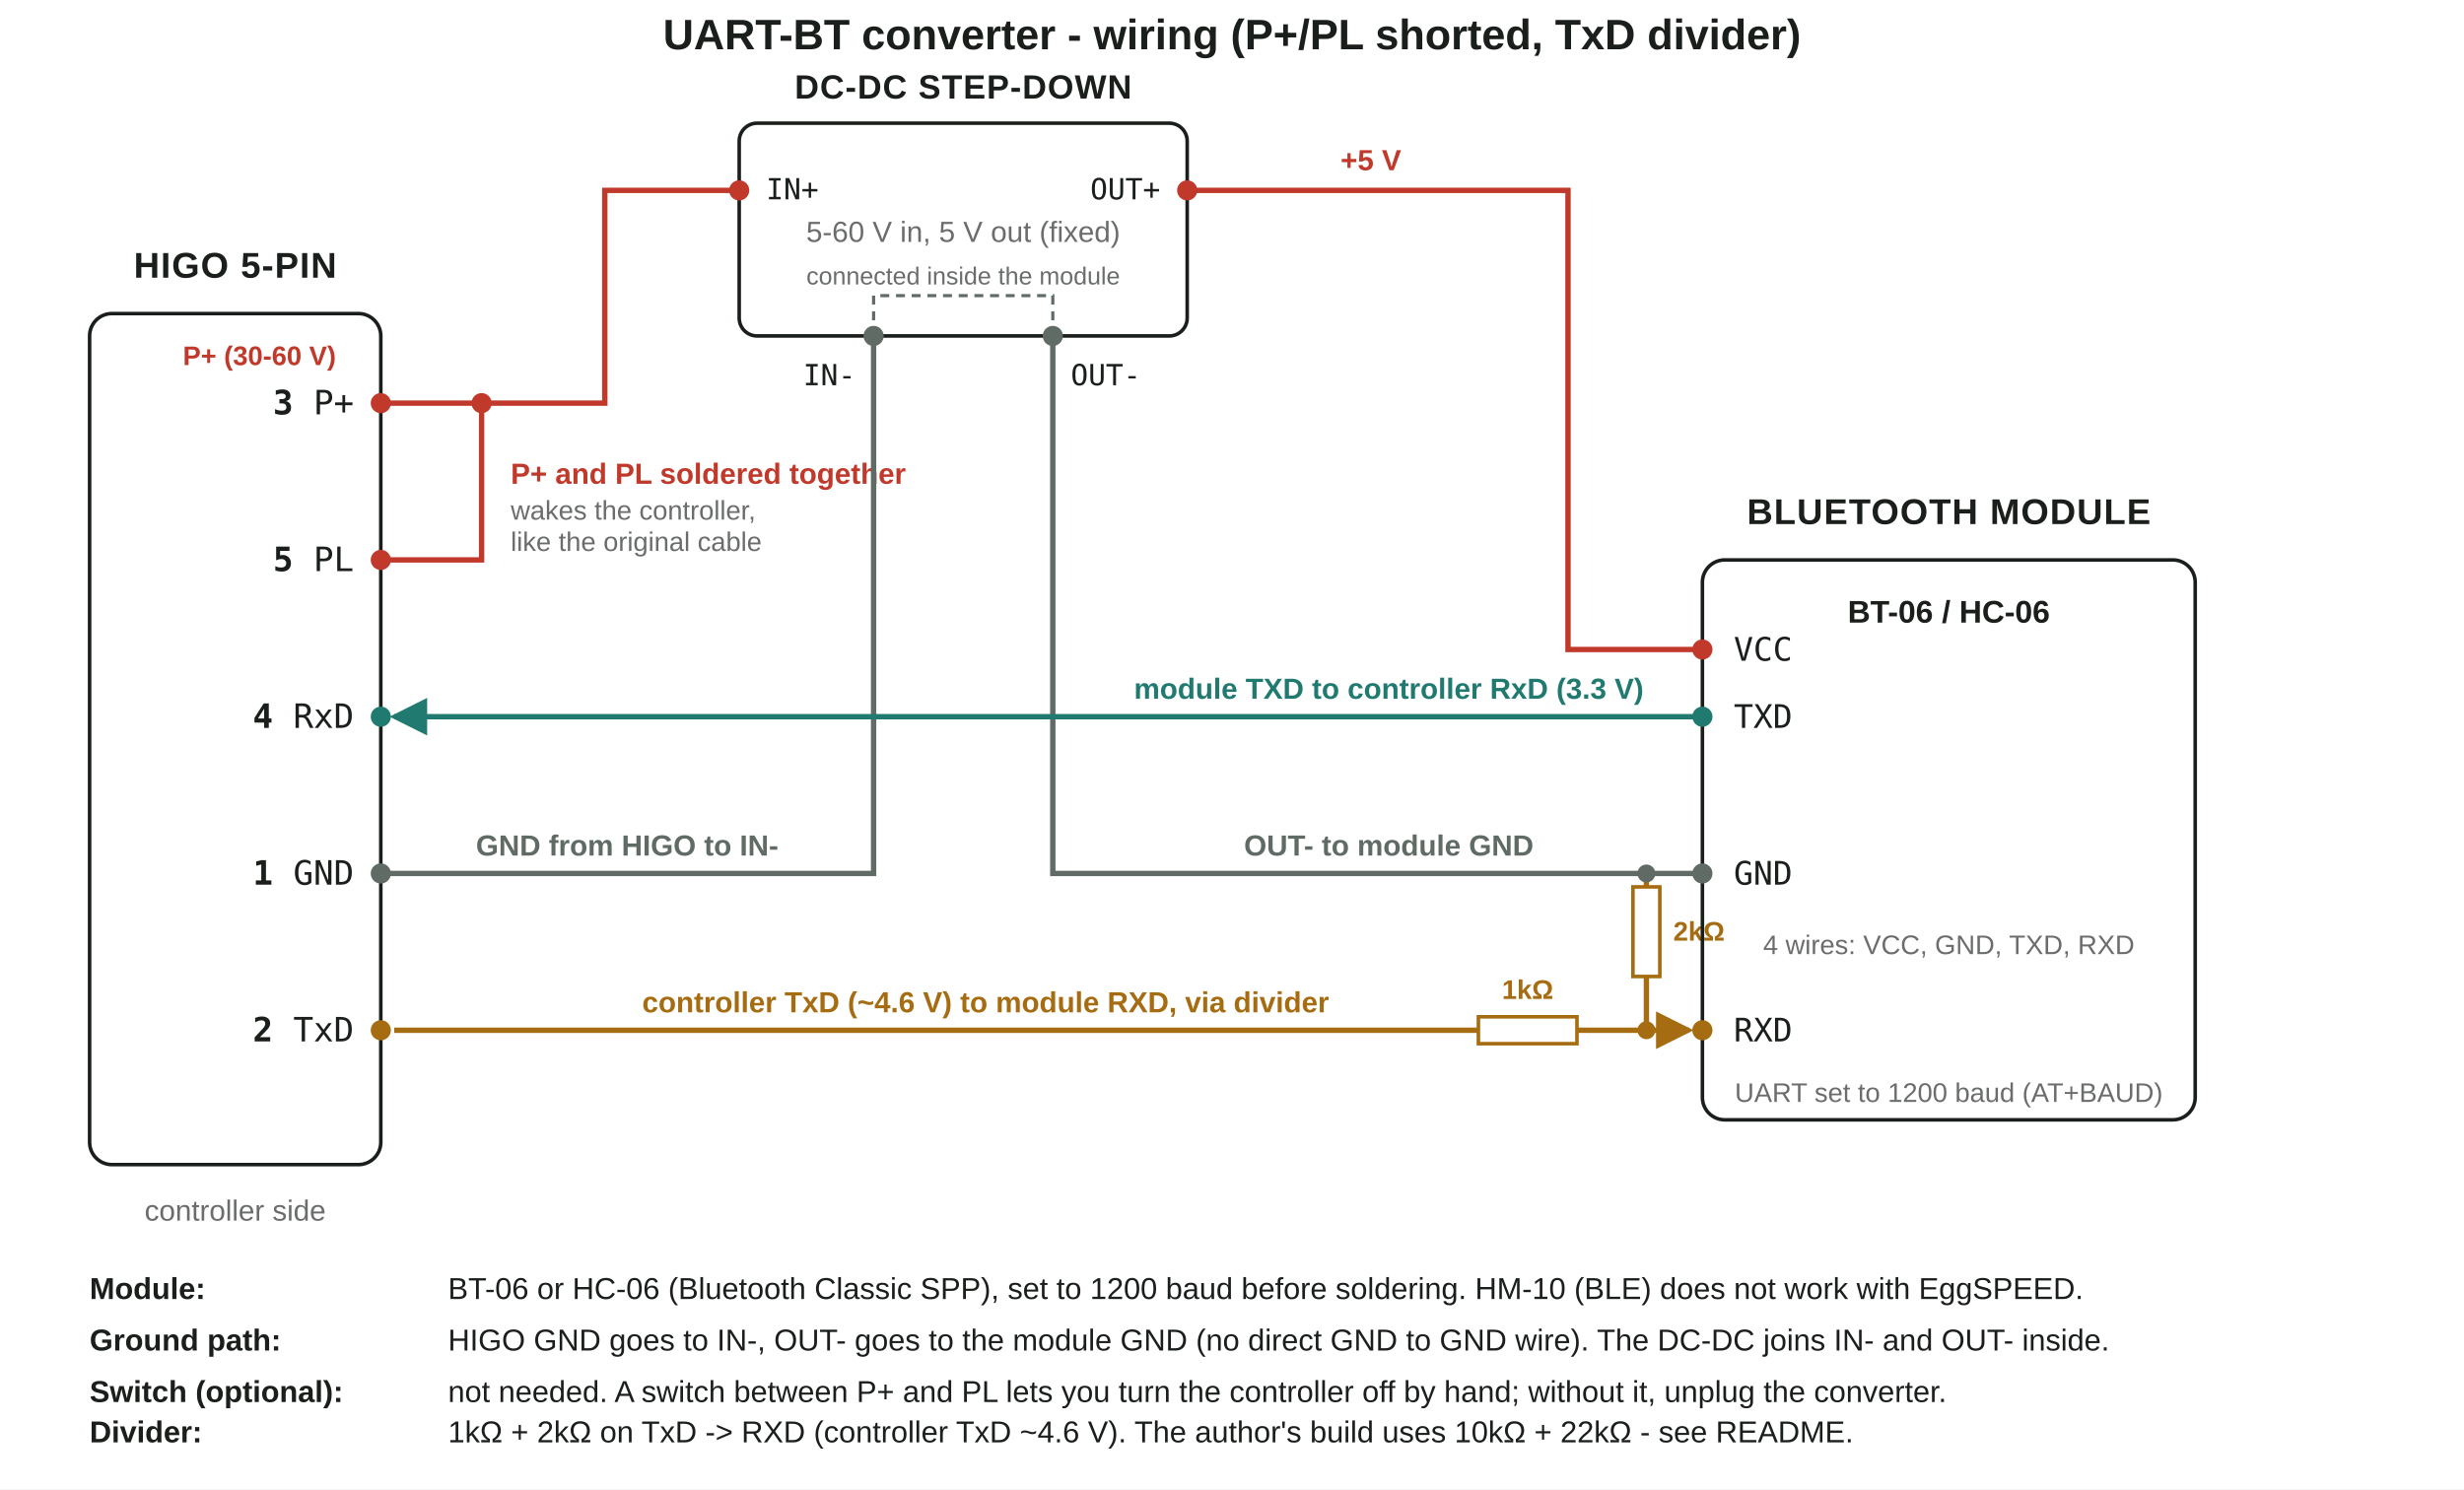
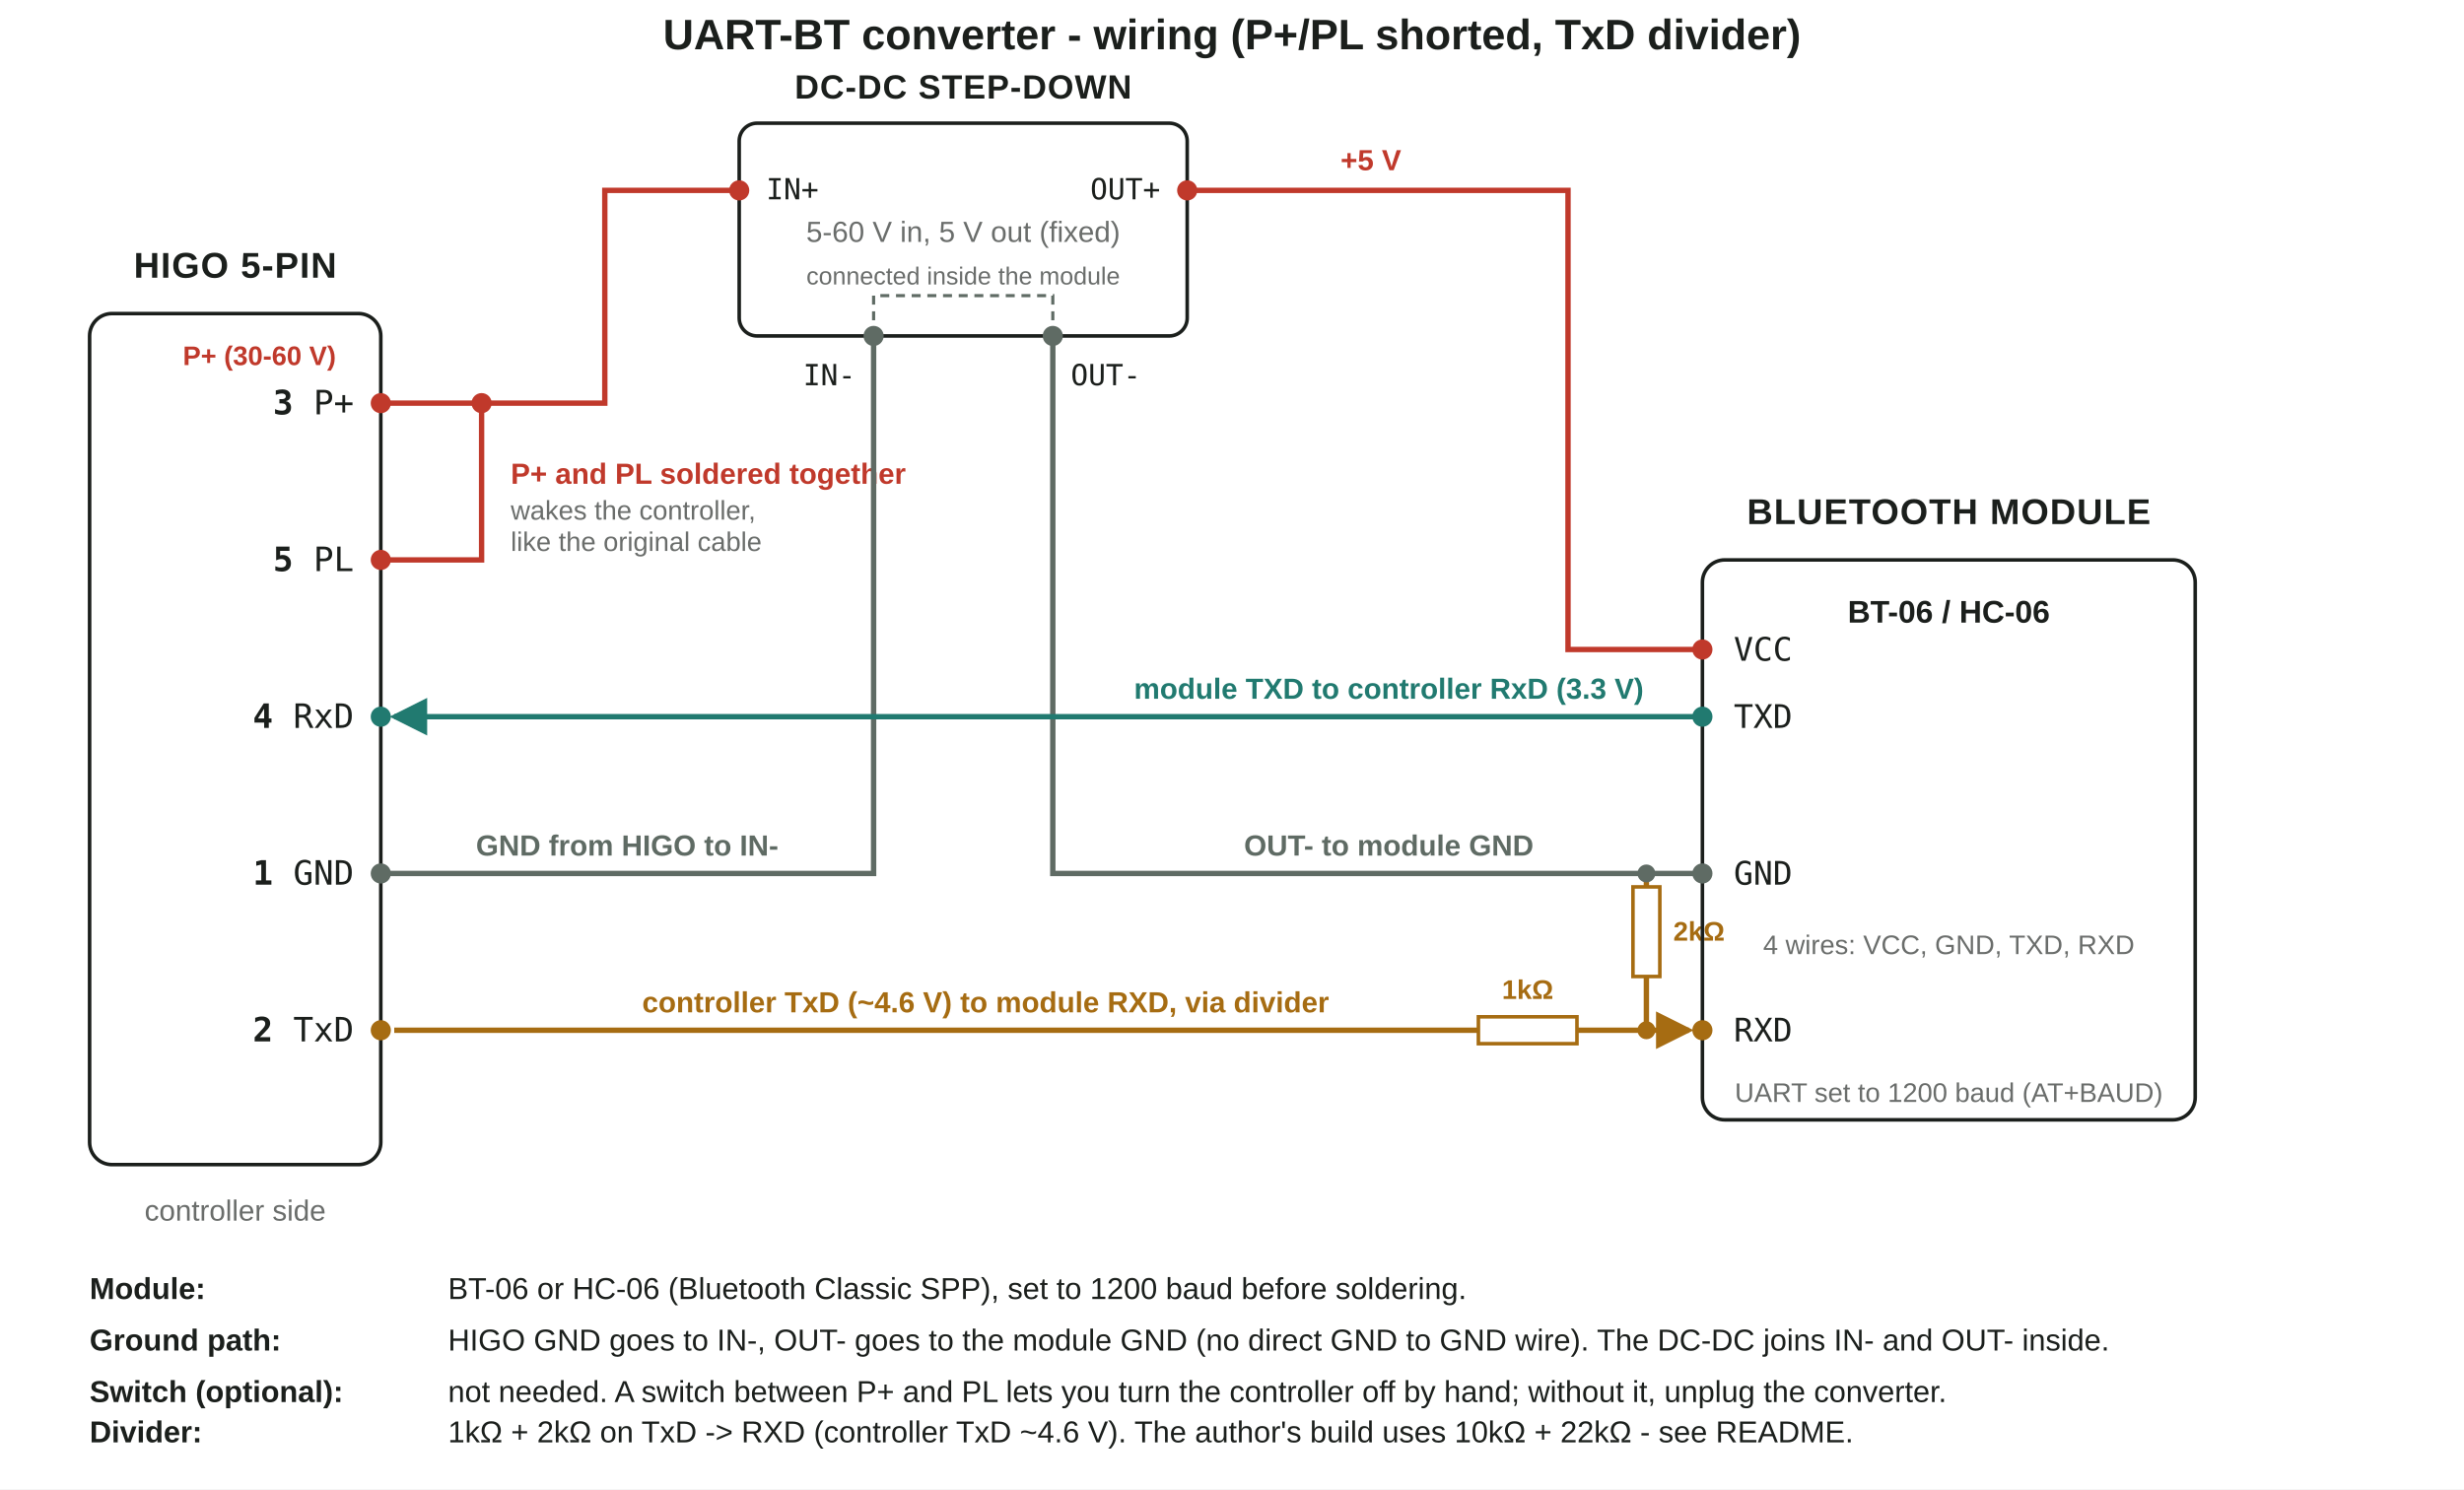
<svg xmlns="http://www.w3.org/2000/svg" viewBox="0 0 1100 665" role="img" aria-label="Wiring diagram. Left: numbered HIGO 5-pin connector of the Bafang controller (1 GND, 2 TxD, 3 P+, 4 RxD, 5 PL). P+ and PL are soldered together, which wakes the controller like in the original programming cable, and both go to the DC-DC step-down converter's IN+ pin. An optional switch between P+ and PL can be added to turn the controller off by hand. A recommended 1k ohm series resistor plus a 2k ohm pull-down to ground form a voltage divider on the controller TxD to module RXD line, because the controller's TxD runs on its own 5V logic rail (about 4.6 volts) and the divider brings that down to a safe level for the module's RXD input. The converter's 5V output powers the VCC pin of the Bluetooth module (BT-06 or HC-06). Controller GND goes to the converter IN- pin and the converter OUT- pin goes to the module GND, with no direct GND to GND wire, because IN- and OUT- are connected inside the non-isolated converter. The module TXD goes to the controller RxD directly, because that line is confirmed at 3.3V logic from the original programming cable.">
  <rect x="0" y="0" width="1100" height="665" fill="#ffffff" />
  <defs>
    <marker id="arrTx" viewBox="0 0 8 8" refX="7" refY="4" markerWidth="7" markerHeight="7" orient="auto">
      <path d="M0,0 L8,4 L0,8 z" fill="#a66c12" />
    </marker>
    <marker id="arrRx" viewBox="0 0 8 8" refX="7" refY="4" markerWidth="7" markerHeight="7" orient="auto">
      <path d="M0,0 L8,4 L0,8 z" fill="#217a70" />
    </marker>
  </defs>
  <g font-family="Segoe UI, Arial, Helvetica, sans-serif" fill="#1b1f1c">
    <text x="550" y="22" text-anchor="middle" font-size="19" font-weight="700">UART-BT converter - wiring (P+/PL shorted, TxD divider)</text>
    <rect x="40" y="140" width="130" height="380" rx="10" fill="none" stroke="#1b1f1c" stroke-width="1.6" />
    <text x="105" y="124" text-anchor="middle" font-size="16" font-weight="700" letter-spacing="0.03em">HIGO 5-PIN</text>
    <g font-size="15" font-family="ui-monospace, Consolas, monospace">
      <circle cx="170" cy="180" r="4.5" fill="#c0392b" />
      <text x="158" y="185" text-anchor="end">
        <tspan font-weight="700">3</tspan>  P+</text>
      <circle cx="170" cy="250" r="4.5" fill="#c0392b" />
      <text x="158" y="255" text-anchor="end">
        <tspan font-weight="700">5</tspan>  PL</text>
      <circle cx="170" cy="320" r="4.5" fill="#217a70" />
      <text x="158" y="325" text-anchor="end">
        <tspan font-weight="700">4</tspan>  RxD</text>
      <circle cx="170" cy="390" r="4.5" fill="#5f6b64" />
      <text x="158" y="395" text-anchor="end">
        <tspan font-weight="700">1</tspan>  GND</text>
      <circle cx="170" cy="460" r="4.5" fill="#a66c12" />
      <text x="158" y="465" text-anchor="end">
        <tspan font-weight="700">2</tspan>  TxD</text>
    </g>
    <text x="105" y="545" text-anchor="middle" font-size="13" fill-opacity="0.65">controller side</text>
    <text x="150" y="163" text-anchor="end" font-size="12" fill="#c0392b" font-weight="600">P+ (30-60 V)</text>
    <path d="M170,180 H215 V250 H170" fill="none" stroke="#c0392b" stroke-width="2.4" />
    <circle cx="215" cy="180" r="4.5" fill="#c0392b" />
    <text x="228" y="216" font-size="13" fill="#c0392b" font-weight="600">P+ and PL soldered together</text>
    <text x="228" y="232" font-size="12" fill-opacity="0.65">wakes the controller,</text>
    <text x="228" y="246" font-size="12" fill-opacity="0.65">like the original cable</text>
    <path d="M215,180 H270 V85 H330" fill="none" stroke="#c0392b" stroke-width="2.4" />
    <rect x="330" y="55" width="200" height="95" rx="8" fill="none" stroke="#1b1f1c" stroke-width="1.6" />
    <text x="430" y="44" text-anchor="middle" font-size="15" font-weight="700" letter-spacing="0.03em">DC-DC STEP-DOWN</text>
    <text x="430" y="108" text-anchor="middle" font-size="13" fill-opacity="0.65">5-60 V in, 5 V out (fixed)</text>
    <g font-size="13" font-family="ui-monospace, Consolas, monospace">
      <circle cx="330" cy="85" r="4.5" fill="#c0392b" />
      <text x="342" y="89">IN+</text>
      <circle cx="530" cy="85" r="4.5" fill="#c0392b" />
      <text x="518" y="89" text-anchor="end">OUT+</text>
      <circle cx="390" cy="150" r="4.5" fill="#5f6b64" />
      <circle cx="470" cy="150" r="4.5" fill="#5f6b64" />
      <text x="382" y="172" text-anchor="end">IN-</text>
      <text x="478" y="172">OUT-</text>
    </g>
    <path d="M390,150 V132 H470 V150" fill="none" stroke="#5f6b64" stroke-width="1.4" stroke-dasharray="4 3" />
    <text x="430" y="127" text-anchor="middle" font-size="11" fill-opacity="0.65">connected inside the module</text>
    <path d="M530,85 H700 V290 H760" fill="none" stroke="#c0392b" stroke-width="2.4" />
    <text x="612" y="76" text-anchor="middle" font-size="13" fill="#c0392b" font-weight="600">+5 V</text>
    <path d="M170,390 H390 V150" fill="none" stroke="#5f6b64" stroke-width="2.4" />
    <path d="M470,150 V390 H760" fill="none" stroke="#5f6b64" stroke-width="2.4" />
    <text x="280" y="382" text-anchor="middle" font-size="13" fill="#5f6b64" font-weight="600">GND from HIGO to IN-</text>
    <text x="620" y="382" text-anchor="middle" font-size="13" fill="#5f6b64" font-weight="600">OUT- to module GND</text>
    <path d="M760,320 H176" fill="none" stroke="#217a70" stroke-width="2.4" marker-end="url(#arrRx)" />
    <text x="620" y="312" text-anchor="middle" font-size="13" fill="#217a70" font-weight="600">module TXD to controller RxD  (3.3 V)</text>
    <path d="M176,460 H660" fill="none" stroke="#a66c12" stroke-width="2.4" />
    <path d="M704,460 H754" fill="none" stroke="#a66c12" stroke-width="2.4" marker-end="url(#arrTx)" />
    <text x="440" y="452" text-anchor="middle" font-size="13" fill="#a66c12" font-weight="600">controller TxD (~4.6 V) to module RXD, via divider</text>
    <rect x="660" y="454" width="44" height="12" fill="#ffffff" stroke="#a66c12" stroke-width="1.6" />
    <text x="682" y="446" text-anchor="middle" font-size="12" fill="#a66c12" font-weight="600">1kΩ</text>
    <circle cx="735" cy="460" r="4" fill="#a66c12" />
    <path d="M735,460 V436" fill="none" stroke="#a66c12" stroke-width="2.4" />
    <rect x="729" y="396" width="12" height="40" fill="#ffffff" stroke="#a66c12" stroke-width="1.6" />
    <path d="M735,396 V390" fill="none" stroke="#a66c12" stroke-width="2.4" />
    <circle cx="735" cy="390" r="4" fill="#5f6b64" />
    <text x="747" y="420" font-size="12" fill="#a66c12" font-weight="600">2kΩ</text>
    <rect x="760" y="250" width="220" height="250" rx="10" fill="none" stroke="#1b1f1c" stroke-width="1.6" />
    <text x="870" y="234" text-anchor="middle" font-size="16" font-weight="700" letter-spacing="0.03em">BLUETOOTH MODULE</text>
    <text x="870" y="278" text-anchor="middle" font-size="14" font-weight="600">BT-06 / HC-06</text>
    <text x="870" y="426" text-anchor="middle" font-size="12" fill-opacity="0.65">4 wires: VCC, GND, TXD, RXD</text>
    <g font-size="14.5" font-family="ui-monospace, Consolas, monospace">
      <circle cx="760" cy="290" r="4.5" fill="#c0392b" />
      <text x="774" y="295">VCC</text>
      <circle cx="760" cy="320" r="4.5" fill="#217a70" />
      <text x="774" y="325">TXD</text>
      <circle cx="760" cy="390" r="4.5" fill="#5f6b64" />
      <text x="774" y="395">GND</text>
      <circle cx="760" cy="460" r="4.5" fill="#a66c12" />
      <text x="774" y="465">RXD</text>
    </g>
    <text x="870" y="492" text-anchor="middle" font-size="12" fill-opacity="0.65">UART set to 1200 baud (AT+BAUD)</text>
    <g font-size="13.5">
      <text x="40" y="580" font-weight="700">Module:</text>
-       <text x="200" y="580">BT-06 or HC-06 (Bluetooth Classic SPP), set to 1200 baud before soldering. HM-10 (BLE) does not work with EggSPEED.</text>
+       <text x="200" y="580">BT-06 or HC-06 (Bluetooth Classic SPP), set to 1200 baud before soldering.</text>
      <text x="40" y="603" font-weight="700">Ground path:</text>
      <text x="200" y="603">HIGO GND goes to IN-, OUT- goes to the module GND (no direct GND to GND wire). The DC-DC joins IN- and OUT- inside.</text>
      <text x="40" y="626" font-weight="700">Switch (optional):</text>
      <text x="200" y="626">not needed. A switch between P+ and PL lets you turn the controller off by hand; without it, unplug the converter.</text>
      <text x="40" y="644" font-weight="700">Divider:</text>
      <text x="200" y="644">1kΩ + 2kΩ on TxD -&gt; RXD (controller TxD ~4.6 V). The author's build uses 10kΩ + 22kΩ - see README.</text>
    </g>
  </g>
</svg>
